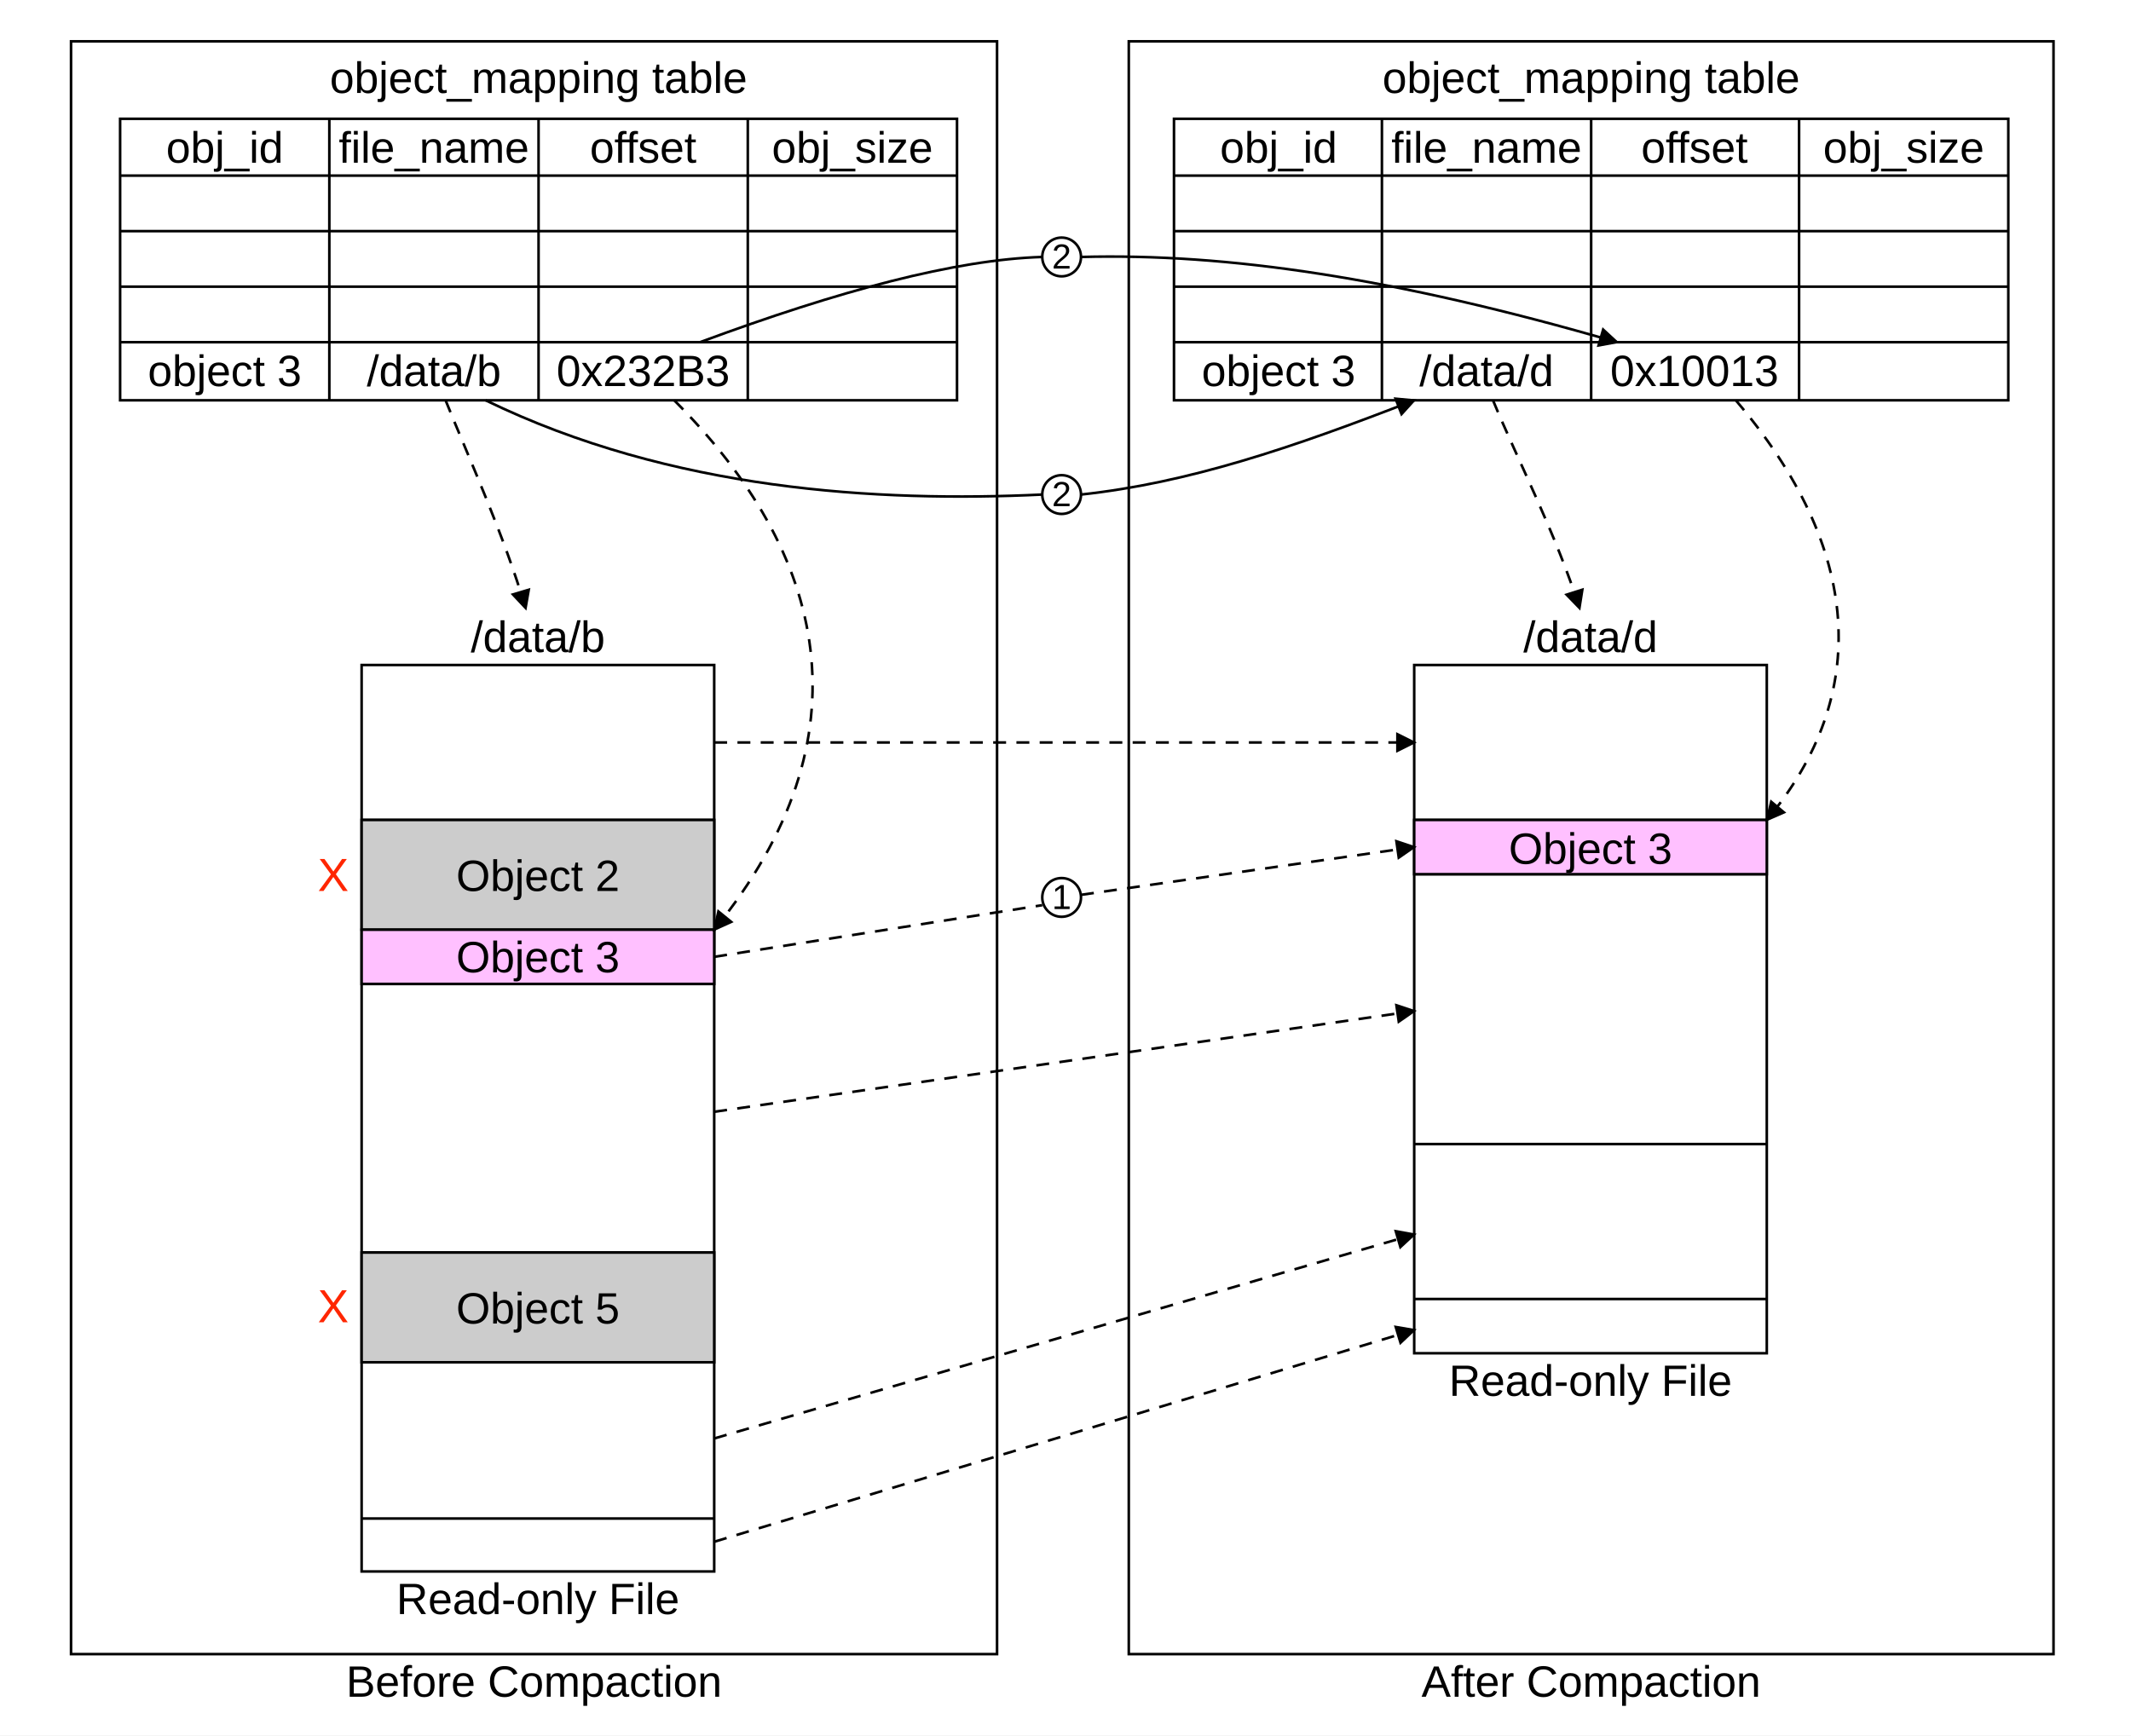
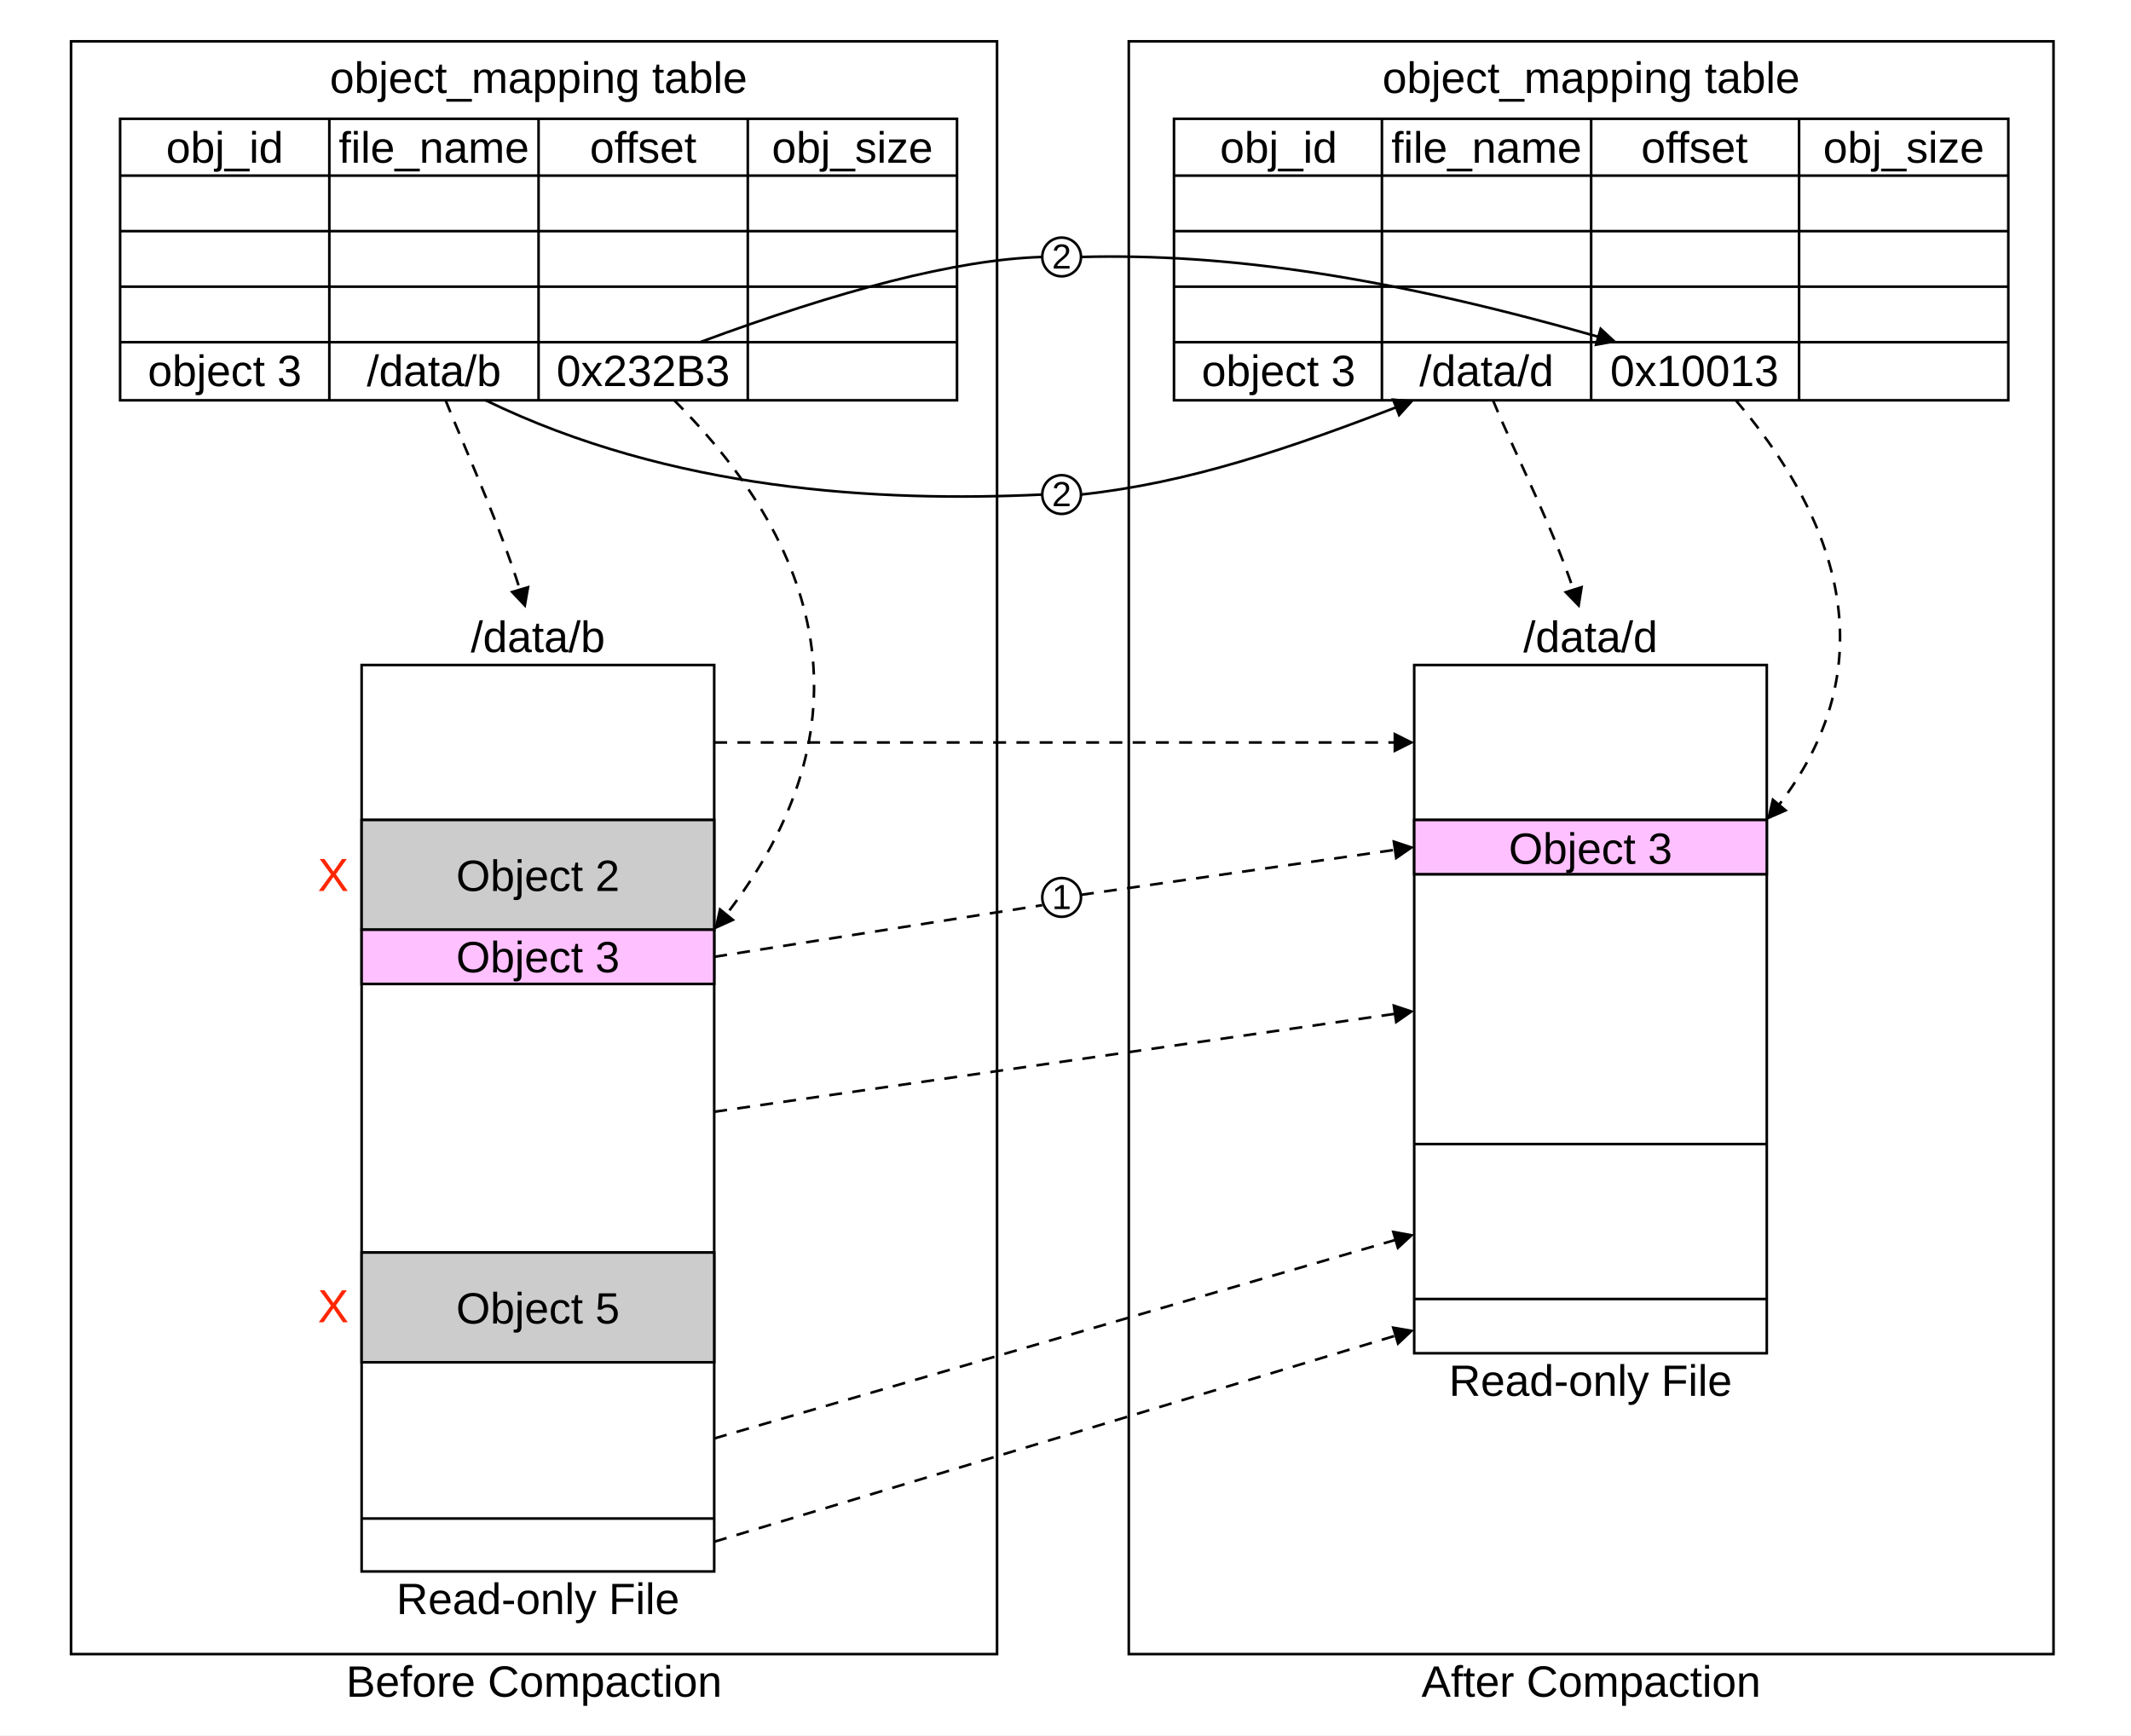
<svg xmlns="http://www.w3.org/2000/svg" width="1650" height="1344" viewBox="0 0 1650 1344" role="img" aria-labelledby="title desc">
  <defs>
-     <marker id="arrowhead" markerWidth="16" markerHeight="16" refX="14" refY="8" viewBox="0 0 16 16" markerUnits="userSpaceOnUse" orient="auto">
+     <marker id="arrowhead" markerWidth="16" markerHeight="16" refX="13" refY="8" viewBox="0 0 16 16" markerUnits="userSpaceOnUse" orient="auto">
      <path d="M0 0L16 8L0 16Z" fill="#000" />
    </marker>
    <style>
      .canvas { fill: #fff; }
      .panel, .table, .file { fill: #fff; stroke: #000; stroke-width: 2; }
      .line { fill: none; stroke: #000; stroke-width: 2; }
      .deleted { fill: #ccc; stroke: #000; stroke-width: 2; }
      .live { fill: #ffc0ff; stroke: #000; stroke-width: 2; }
      .text { fill: #000; font-family: Arial, Helvetica, sans-serif; font-size: 34px; font-weight: 400; }
      .center { text-anchor: middle; }
      .flow { fill: none; stroke: #000; stroke-width: 2; marker-end: url(#arrowhead); }
      .copy-flow { stroke-dasharray: 10 8; }
      .dash { fill: none; stroke: #000; stroke-width: 2; stroke-dasharray: 10 8; }
      .step { fill: #fff; stroke: #000; stroke-width: 2; }
      .step-text { fill: #000; font-family: Arial, Helvetica, sans-serif; font-size: 27px; text-anchor: middle; }
    </style>
  </defs>
  <rect class="canvas" width="1650" height="1344" />
  <rect class="panel" x="55" y="32" width="717" height="1249" />
  <rect class="panel" x="874" y="32" width="716" height="1249" />
  <g id="mapping-table-before">
    <text class="text center" x="417" y="72">object_mapping table</text>
    <rect class="table" x="93" y="92" width="648" height="218" />
    <path class="line" d="M93 136H741 M93 179H741 M93 222H741 M93 265H741 M255 92V310 M417 92V310 M579 92V310" />
    <text class="text center" x="174" y="126">obj_id</text>
    <text class="text center" x="336" y="126">file_name</text>
    <text class="text center" x="498" y="126">offset</text>
    <text class="text center" x="660" y="126">obj_size</text>
    <text class="text center" x="174" y="299">object 3</text>
    <text class="text center" x="336" y="299">/data/b</text>
    <text class="text center" x="498" y="299">0x232B3</text>
  </g>
  <g id="mapping-table-after">
    <text class="text center" x="1232" y="72">object_mapping table</text>
    <rect class="table" x="909" y="92" width="646" height="218" />
    <path class="line" d="M909 136H1555 M909 179H1555 M909 222H1555 M909 265H1555 M1070 92V310 M1232 92V310 M1393 92V310" />
    <text class="text center" x="990" y="126">obj_id</text>
    <text class="text center" x="1151" y="126">file_name</text>
    <text class="text center" x="1312" y="126">offset</text>
    <text class="text center" x="1474" y="126">obj_size</text>
    <text class="text center" x="990" y="299">object 3</text>
    <text class="text center" x="1151" y="299">/data/d</text>
    <text class="text center" x="1312" y="299">0x10013</text>
  </g>
  <g id="file-before">
    <text class="text center" x="416.5" y="505">/data/b</text>
    <rect class="file" x="280" y="515" width="273" height="702" />
    <path class="line" d="M280 635H553 M280 720H553 M280 762H553 M280 970H553 M280 1055H553 M280 1176H553" />
    <rect class="deleted" x="280" y="635" width="273" height="85" />
    <rect class="live" x="280" y="720" width="273" height="42" />
    <rect class="deleted" x="280" y="970" width="273" height="85" />
    <text class="text center" x="416.5" y="690">Object 2</text>
    <text class="text center" x="416.5" y="753">Object 3</text>
    <text class="text center" x="416.5" y="1025">Object 5</text>
    <text x="246" y="690" fill="#ff2600" font-family="Arial, Helvetica, sans-serif" font-size="36">X</text>
    <text x="246" y="1024" fill="#ff2600" font-family="Arial, Helvetica, sans-serif" font-size="36">X</text>
    <text class="text center" x="416.5" y="1250">Read-only File</text>
  </g>
  <g id="file-after">
    <text class="text center" x="1231.5" y="505">/data/d</text>
    <rect class="file" x="1095" y="515" width="273" height="533" />
    <path class="line" d="M1095 635H1368 M1095 677H1368 M1095 886H1368 M1095 1006H1368" />
    <rect class="live" x="1095" y="635" width="273" height="42" />
    <text class="text center" x="1231.5" y="669">Object 3</text>
    <text class="text center" x="1231.5" y="1081">Read-only File</text>
  </g>
  <g id="object-copy-flows">
-     <path class="flow copy-flow" d="M345 310C364 357 390 414 407 471" />
-     <path class="flow copy-flow" d="M522 310C640 428 675 570 553 720" />
-     <path class="flow copy-flow" d="M1156 310C1175 356 1205 414 1223 471" />
-     <path class="flow copy-flow" d="M1344 310C1442 425 1449 538 1368 635" />
-     <path class="flow copy-flow" d="M553 575H1095" />
+     <path class="flow copy-flow" d="M345 310C364 357 389.143 411.125 406.143 468.125" />
+     <path class="flow copy-flow" d="M522 310C640 428 676.893 567.673 554.893 717.673" />
+     <path class="flow copy-flow" d="M1156 310C1175 356 1204.097 411.139 1222.097 468.139" />
+     <path class="flow copy-flow" d="M1344 310C1442 425 1450.923 535.697 1369.923 632.697" />
+     <path class="flow copy-flow" d="M553 575H1092" />
    <path class="dash" d="M553 741L807 701" />
-     <path class="flow copy-flow" d="M837 693L1095 656" />
-     <path class="flow copy-flow" d="M553 861L1095 783" />
-     <path class="flow copy-flow" d="M553 1114L1095 956" />
-     <path class="flow copy-flow" d="M553 1194L1095 1030" />
+     <path class="flow copy-flow" d="M837 693L1092.03 656.426" />
+     <path class="flow copy-flow" d="M553 861L1092.031 783.427" />
+     <path class="flow copy-flow" d="M553 1114L1092.12 956.84" />
+     <path class="flow copy-flow" d="M553 1194L1092.129 1030.869" />
  </g>
  <g id="mapping-update-flows">
    <path class="line" d="M542 265C650 225 740 201 807 199" />
-     <path class="flow" d="M837 199C950 196 1080 215 1252 265" />
+     <path class="flow" d="M837 199C950 196 1077.119 214.163 1249.119 264.163" />
    <path class="line" d="M376 310C520 380 680 389 807 383" />
-     <path class="flow" d="M837 383C920 374 1000 347 1095 310" />
+     <path class="flow" d="M837 383C920 374 997.205 348.089 1092.205 311.089" />
  </g>
  <g id="step-labels">
    <circle class="step" cx="822" cy="199" r="15" />
    <text class="step-text" x="822" y="208">2</text>
    <circle class="step" cx="822" cy="383" r="15" />
    <text class="step-text" x="822" y="392">2</text>
    <circle class="step" cx="822" cy="695" r="15" />
    <text class="step-text" x="822" y="704">1</text>
  </g>
  <text class="text center" x="413.5" y="1314">Before Compaction</text>
  <text class="text center" x="1232" y="1314">After Compaction</text>
</svg>
